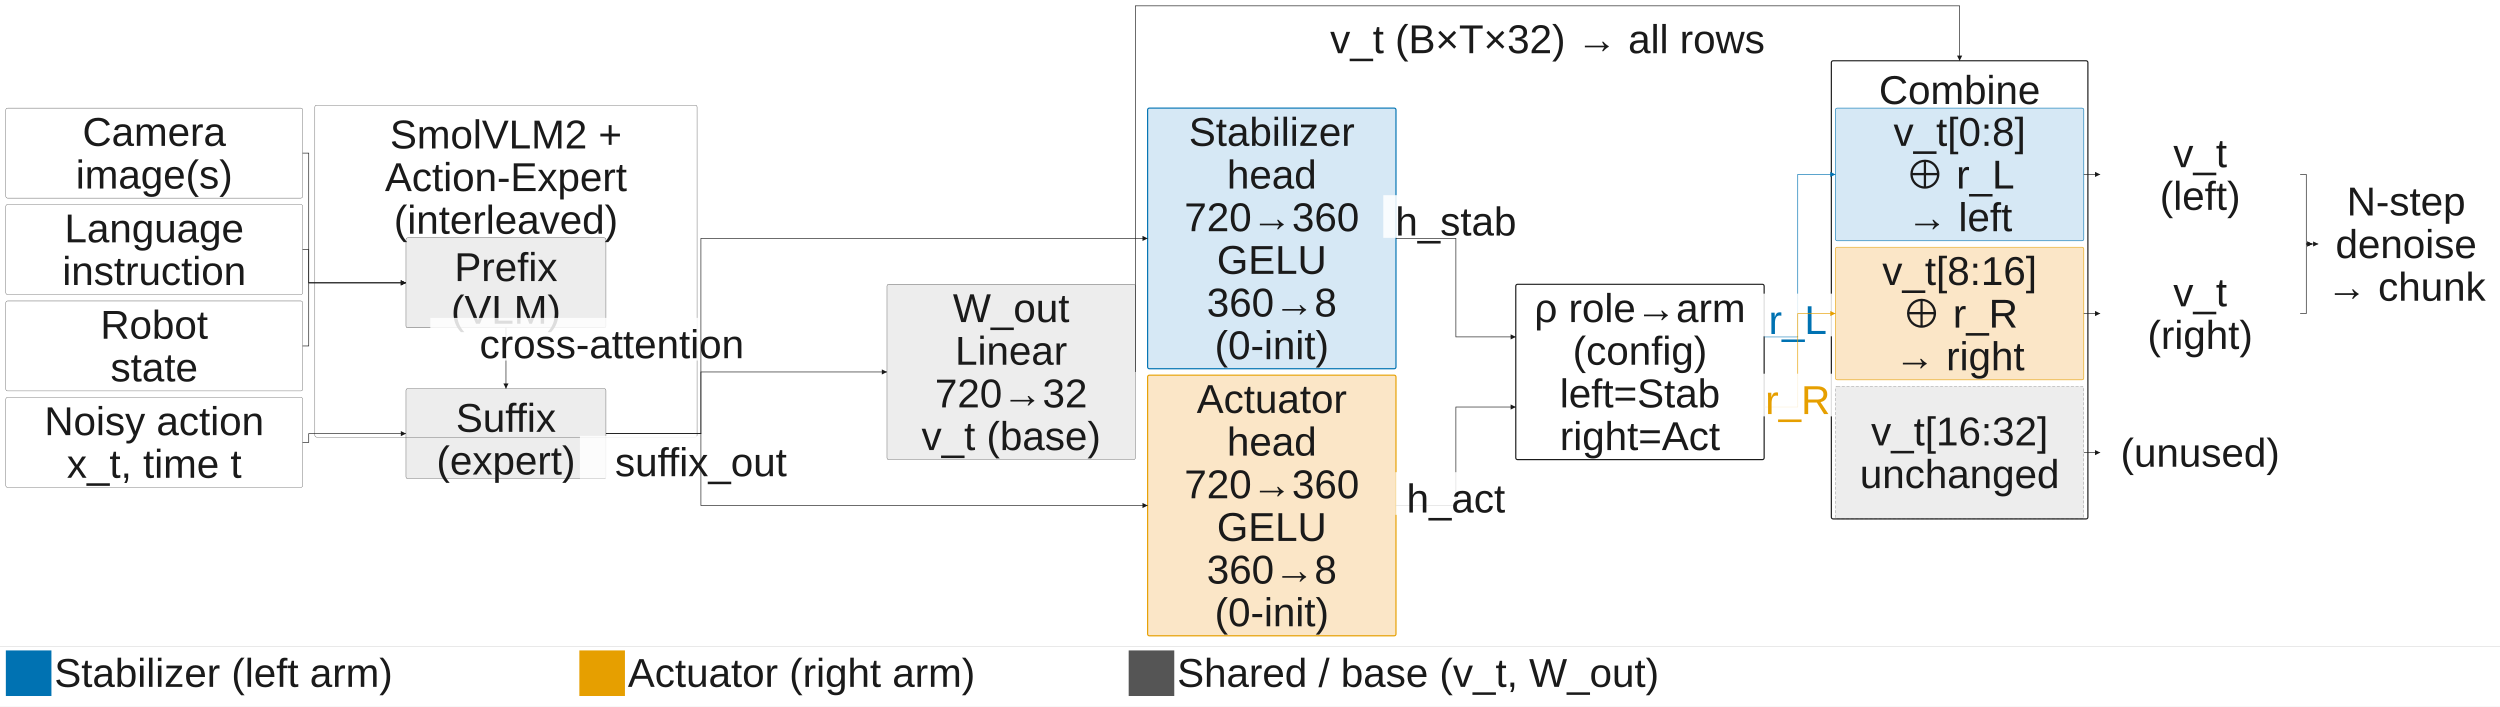
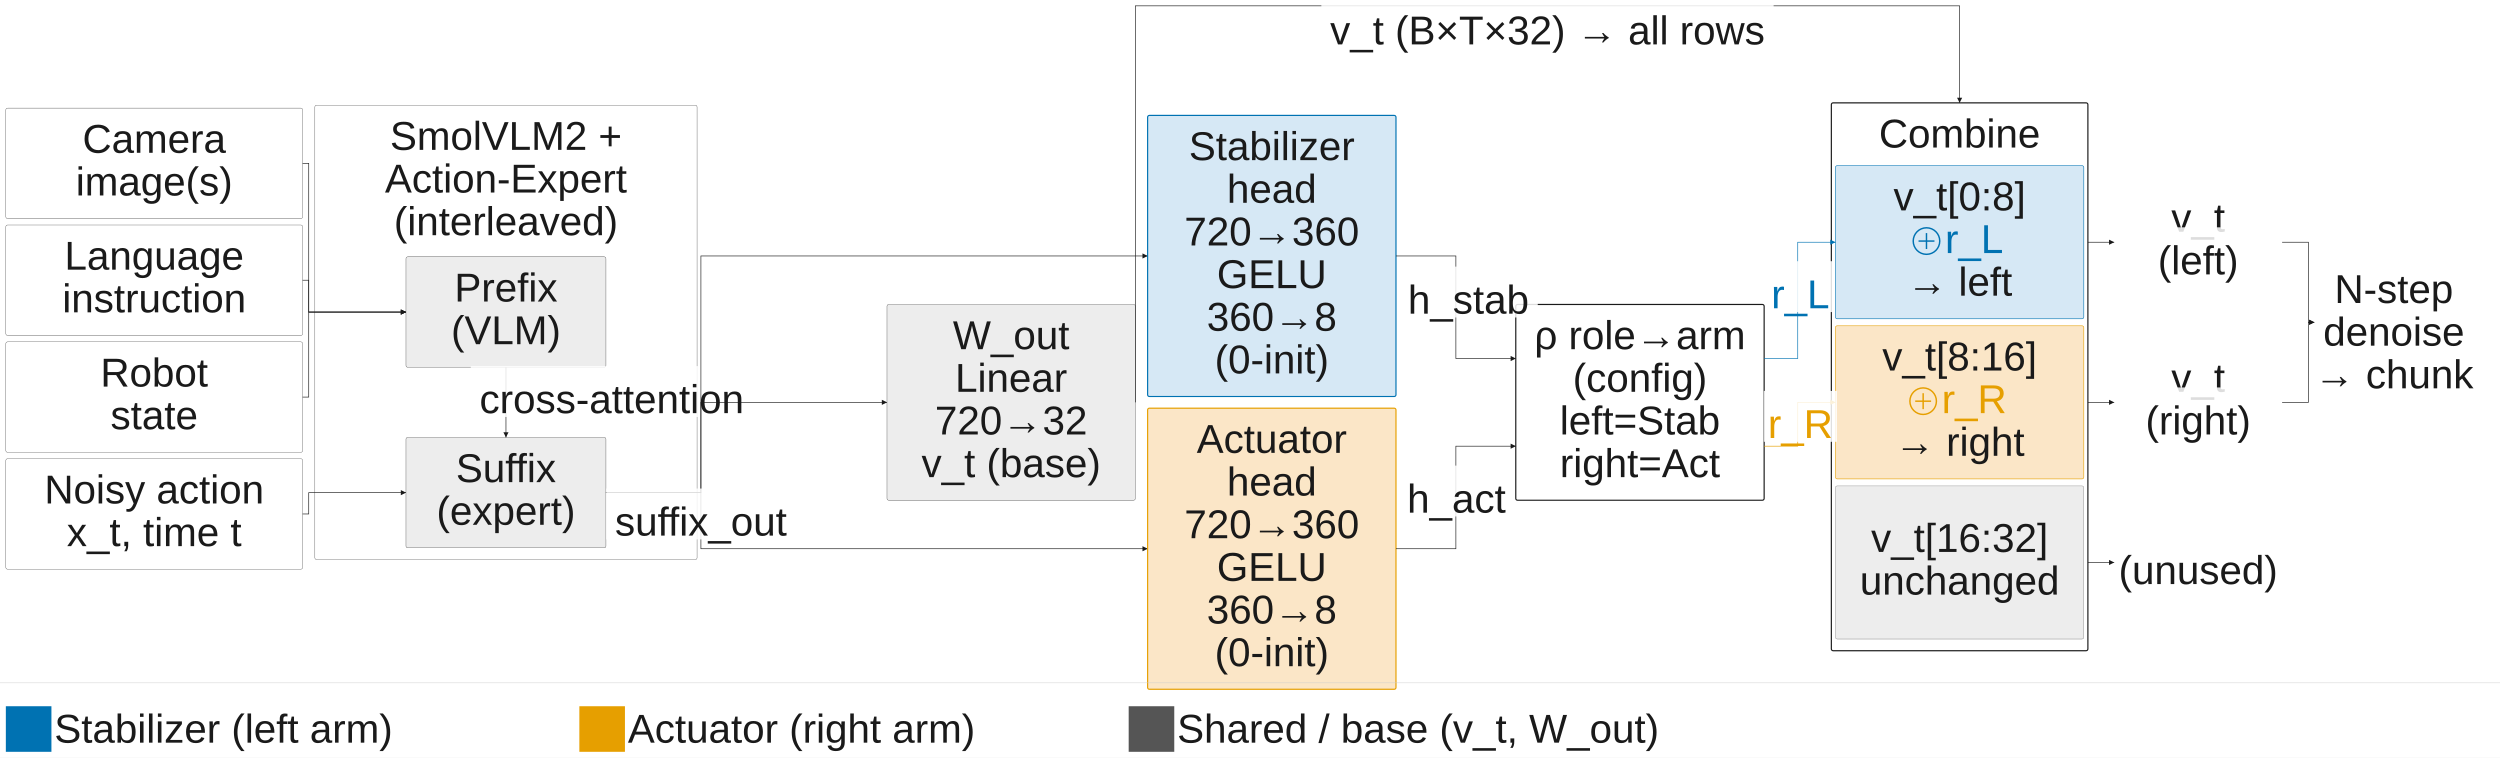
- <svg xmlns="http://www.w3.org/2000/svg" width="8556" height="2418" viewBox="0 0 8556 2418">
-   <rect x="0" y="0" width="8556" height="2418" fill="#FFFFFF" />
+ <svg xmlns="http://www.w3.org/2000/svg" width="8556" height="2593" viewBox="0 0 8556 2593">
+   <rect x="0" y="0" width="8556" height="2593" fill="#FFFFFF" />
  <defs>
-     <marker id="arrow" markerWidth="10" markerHeight="10" refX="8" refY="4" orient="auto">
+     <marker id="arrow0" markerWidth="10" markerHeight="10" refX="8" refY="4" orient="auto">
      <path d="M0,0 L8,4 L0,8 Z" fill="#1A1A1A" />
    </marker>
-     <marker id="arrowb" markerWidth="10" markerHeight="10" refX="8" refY="4" orient="auto">
+     <marker id="arrow1" markerWidth="10" markerHeight="10" refX="8" refY="4" orient="auto">
      <path d="M0,0 L8,4 L0,8 Z" fill="#0072B2" />
    </marker>
-     <marker id="arrowo" markerWidth="10" markerHeight="10" refX="8" refY="4" orient="auto">
+     <marker id="arrow2" markerWidth="10" markerHeight="10" refX="8" refY="4" orient="auto">
      <path d="M0,0 L8,4 L0,8 Z" fill="#E69F00" />
    </marker>
  </defs>
-   <rect x="20.0" y="370.0" width="1015.6" height="308.0" fill="#FFFFFF" stroke="#1A1A1A" stroke-width="1" rx="6" />
-   <text x="527.8" y="499.3" font-size="138" font-family="Arial,Helvetica,sans-serif" fill="#1A1A1A" text-anchor="middle">Camera</text>
-   <text x="527.8" y="645.3" font-size="138" font-family="Arial,Helvetica,sans-serif" fill="#1A1A1A" text-anchor="middle">image(s)</text>
-   <rect x="20.0" y="700.0" width="1015.6" height="308.0" fill="#FFFFFF" stroke="#1A1A1A" stroke-width="1" rx="6" />
-   <text x="527.8" y="829.3" font-size="138" font-family="Arial,Helvetica,sans-serif" fill="#1A1A1A" text-anchor="middle">Language</text>
-   <text x="527.8" y="975.3" font-size="138" font-family="Arial,Helvetica,sans-serif" fill="#1A1A1A" text-anchor="middle">instruction</text>
-   <rect x="20.0" y="1030.0" width="1015.6" height="308.0" fill="#FFFFFF" stroke="#1A1A1A" stroke-width="1" rx="6" />
-   <text x="527.8" y="1159.3" font-size="138" font-family="Arial,Helvetica,sans-serif" fill="#1A1A1A" text-anchor="middle">Robot</text>
-   <text x="527.8" y="1305.3" font-size="138" font-family="Arial,Helvetica,sans-serif" fill="#1A1A1A" text-anchor="middle">state</text>
-   <rect x="20.0" y="1360.0" width="1015.6" height="308.0" fill="#FFFFFF" stroke="#1A1A1A" stroke-width="1" rx="6" />
-   <text x="527.8" y="1489.3" font-size="138" font-family="Arial,Helvetica,sans-serif" fill="#1A1A1A" text-anchor="middle">Noisy action</text>
-   <text x="527.8" y="1635.3" font-size="138" font-family="Arial,Helvetica,sans-serif" fill="#1A1A1A" text-anchor="middle">x_t, time t</text>
-   <rect x="1389.4" y="814.0" width="684.4" height="308.0" fill="#EDEDED" stroke="#1A1A1A" stroke-width="1" rx="6" />
-   <text x="1731.6" y="962.0" font-size="138" font-family="Arial,Helvetica,sans-serif" fill="#1A1A1A" text-anchor="middle">Prefix</text>
-   <text x="1731.6" y="1108.0" font-size="138" font-family="Arial,Helvetica,sans-serif" fill="#1A1A1A" text-anchor="middle">(VLM)</text>
-   <rect x="1389.4" y="1330.0" width="684.4" height="308.0" fill="#EDEDED" stroke="#1A1A1A" stroke-width="1" rx="6" />
-   <text x="1731.6" y="1478.0" font-size="138" font-family="Arial,Helvetica,sans-serif" fill="#1A1A1A" text-anchor="middle">Suffix</text>
-   <text x="1731.6" y="1624.0" font-size="138" font-family="Arial,Helvetica,sans-serif" fill="#1A1A1A" text-anchor="middle">(expert)</text>
-   <rect x="1077.6" y="360.0" width="1308.0" height="1136.0" fill="none" stroke="#1A1A1A" stroke-width="1" rx="6" />
-   <text x="1731.6" y="508.0" font-size="138" font-family="Arial,Helvetica,sans-serif" fill="#1A1A1A" text-anchor="middle">SmolVLM2 +</text>
-   <text x="1731.6" y="654.0" font-size="138" font-family="Arial,Helvetica,sans-serif" fill="#1A1A1A" text-anchor="middle">Action-Expert</text>
-   <text x="1731.6" y="800.0" font-size="138" font-family="Arial,Helvetica,sans-serif" fill="#1A1A1A" text-anchor="middle">(interleaved)</text>
-   <rect x="3035.6" y="973.0" width="850.0" height="600.0" fill="#EDEDED" stroke="#1A1A1A" stroke-width="1" rx="6" />
-   <text x="3460.6" y="1102.3" font-size="138" font-family="Arial,Helvetica,sans-serif" fill="#1A1A1A" text-anchor="middle">W_out</text>
-   <text x="3460.6" y="1248.3" font-size="138" font-family="Arial,Helvetica,sans-serif" fill="#1A1A1A" text-anchor="middle">Linear</text>
-   <text x="3460.6" y="1394.3" font-size="138" font-family="Arial,Helvetica,sans-serif" fill="#1A1A1A" text-anchor="middle">720→32</text>
-   <text x="3460.6" y="1540.3" font-size="138" font-family="Arial,Helvetica,sans-serif" fill="#1A1A1A" text-anchor="middle">v_t (base)</text>
-   <rect x="3927.6" y="370.0" width="850.0" height="892.0" fill="#D6E8F5" stroke="#0072B2" stroke-width="4" rx="6" />
-   <text x="4352.6" y="499.3" font-size="138" font-family="Arial,Helvetica,sans-serif" fill="#1A1A1A" text-anchor="middle">Stabilizer</text>
-   <text x="4352.6" y="645.3" font-size="138" font-family="Arial,Helvetica,sans-serif" fill="#1A1A1A" text-anchor="middle">head</text>
-   <text x="4352.6" y="791.3" font-size="138" font-family="Arial,Helvetica,sans-serif" fill="#1A1A1A" text-anchor="middle">720→360</text>
-   <text x="4352.6" y="937.3" font-size="138" font-family="Arial,Helvetica,sans-serif" fill="#1A1A1A" text-anchor="middle">GELU</text>
-   <text x="4352.6" y="1083.3" font-size="138" font-family="Arial,Helvetica,sans-serif" fill="#1A1A1A" text-anchor="middle">360→8</text>
-   <text x="4352.6" y="1229.3" font-size="138" font-family="Arial,Helvetica,sans-serif" fill="#1A1A1A" text-anchor="middle">(0-init)</text>
-   <rect x="3927.6" y="1284.0" width="850.0" height="892.0" fill="#FBE6C7" stroke="#E69F00" stroke-width="4" rx="6" />
-   <text x="4352.6" y="1413.3" font-size="138" font-family="Arial,Helvetica,sans-serif" fill="#1A1A1A" text-anchor="middle">Actuator</text>
-   <text x="4352.6" y="1559.3" font-size="138" font-family="Arial,Helvetica,sans-serif" fill="#1A1A1A" text-anchor="middle">head</text>
-   <text x="4352.6" y="1705.3" font-size="138" font-family="Arial,Helvetica,sans-serif" fill="#1A1A1A" text-anchor="middle">720→360</text>
-   <text x="4352.6" y="1851.3" font-size="138" font-family="Arial,Helvetica,sans-serif" fill="#1A1A1A" text-anchor="middle">GELU</text>
-   <text x="4352.6" y="1997.3" font-size="138" font-family="Arial,Helvetica,sans-serif" fill="#1A1A1A" text-anchor="middle">360→8</text>
-   <text x="4352.6" y="2143.3" font-size="138" font-family="Arial,Helvetica,sans-serif" fill="#1A1A1A" text-anchor="middle">(0-init)</text>
-   <rect x="5187.6" y="973.0" width="850.0" height="600.0" fill="#FFFFFF" stroke="#1A1A1A" stroke-width="4" rx="6" />
-   <text x="5612.6" y="1102.3" font-size="138" font-family="Arial,Helvetica,sans-serif" fill="#1A1A1A" text-anchor="middle">ρ role→arm</text>
-   <text x="5612.6" y="1248.3" font-size="138" font-family="Arial,Helvetica,sans-serif" fill="#1A1A1A" text-anchor="middle">(config)</text>
-   <text x="5612.6" y="1394.3" font-size="138" font-family="Arial,Helvetica,sans-serif" fill="#1A1A1A" text-anchor="middle">left=Stab</text>
-   <text x="5612.6" y="1540.3" font-size="138" font-family="Arial,Helvetica,sans-serif" fill="#1A1A1A" text-anchor="middle">right=Act</text>
-   <rect x="6281.6" y="370.0" width="850.0" height="454.0" fill="#D6E8F5" stroke="#0072B2" stroke-width="2" rx="6" />
-   <text x="6706.6" y="499.3" font-size="138" font-family="Arial,Helvetica,sans-serif" fill="#1A1A1A" text-anchor="middle">v_t[0:8]</text>
-   <text x="6706.6" y="645.3" font-size="138" font-family="Arial,Helvetica,sans-serif" fill="#1A1A1A" text-anchor="middle">⊕ r_L</text>
-   <text x="6706.6" y="791.3" font-size="138" font-family="Arial,Helvetica,sans-serif" fill="#1A1A1A" text-anchor="middle">→ left</text>
-   <rect x="6281.6" y="846.0" width="850.0" height="454.0" fill="#FBE6C7" stroke="#E69F00" stroke-width="2" rx="6" />
-   <text x="6706.6" y="975.3" font-size="138" font-family="Arial,Helvetica,sans-serif" fill="#1A1A1A" text-anchor="middle">v_t[8:16]</text>
-   <text x="6706.6" y="1121.3" font-size="138" font-family="Arial,Helvetica,sans-serif" fill="#1A1A1A" text-anchor="middle">⊕ r_R</text>
-   <text x="6706.6" y="1267.3" font-size="138" font-family="Arial,Helvetica,sans-serif" fill="#1A1A1A" text-anchor="middle">→ right</text>
-   <rect x="6281.6" y="1322.0" width="850.0" height="454.0" fill="#EDEDED" stroke="#555555" stroke-width="1" stroke-dasharray="10,6" rx="6" />
-   <text x="6706.6" y="1524.3" font-size="138" font-family="Arial,Helvetica,sans-serif" fill="#1A1A1A" text-anchor="middle">v_t[16:32]</text>
-   <text x="6706.6" y="1670.3" font-size="138" font-family="Arial,Helvetica,sans-serif" fill="#1A1A1A" text-anchor="middle">unchanged</text>
-   <rect x="6267.6" y="208.0" width="878.0" height="1568.0" fill="none" stroke="#1A1A1A" stroke-width="4" rx="6" />
-   <text x="6706.6" y="356.0" font-size="138" font-family="Arial,Helvetica,sans-serif" fill="#1A1A1A" text-anchor="middle">Combine</text>
-   <text x="7529.8" y="572.3" font-size="138" font-family="Arial,Helvetica,sans-serif" fill="#1A1A1A" text-anchor="middle">v_t</text>
-   <text x="7529.8" y="718.3" font-size="138" font-family="Arial,Helvetica,sans-serif" fill="#1A1A1A" text-anchor="middle">(left)</text>
-   <text x="7529.8" y="1048.3" font-size="138" font-family="Arial,Helvetica,sans-serif" fill="#1A1A1A" text-anchor="middle">v_t</text>
-   <text x="7529.8" y="1194.3" font-size="138" font-family="Arial,Helvetica,sans-serif" fill="#1A1A1A" text-anchor="middle">(right)</text>
-   <text x="7529.8" y="1597.3" font-size="138" font-family="Arial,Helvetica,sans-serif" fill="#1A1A1A" text-anchor="middle">(unused)</text>
-   <text x="8234.8" y="737.3" font-size="138" font-family="Arial,Helvetica,sans-serif" fill="#1A1A1A" text-anchor="middle">N-step</text>
-   <text x="8234.8" y="883.3" font-size="138" font-family="Arial,Helvetica,sans-serif" fill="#1A1A1A" text-anchor="middle">denoise</text>
-   <text x="8234.8" y="1029.3" font-size="138" font-family="Arial,Helvetica,sans-serif" fill="#1A1A1A" text-anchor="middle">→ chunk</text>
-   <polyline points="1035.6,524.0 1056.6,524.0 1056.6,968.0 1389.4,968.0" fill="none" stroke="#1A1A1A" stroke-width="2.2" marker-end="url(#arrow)" />
-   <polyline points="1035.6,854.0 1056.6,854.0 1056.6,968.0 1389.4,968.0" fill="none" stroke="#1A1A1A" stroke-width="2.2" marker-end="url(#arrow)" />
-   <polyline points="1035.6,1184.0 1056.6,1184.0 1056.6,968.0 1389.4,968.0" fill="none" stroke="#1A1A1A" stroke-width="2.2" marker-end="url(#arrow)" />
-   <polyline points="1035.6,1514.0 1056.6,1514.0 1056.6,1484.0 1389.4,1484.0" fill="none" stroke="#1A1A1A" stroke-width="2.2" marker-end="url(#arrow)" />
-   <polyline points="1731.6,1122 1731.6,1122 1731.6,1330 1731.6,1330" fill="none" stroke="#1A1A1A" stroke-width="2.2" marker-end="url(#arrow)" />
-   <rect x="1472.8" y="1088.0" width="1242.0" height="146" fill="#FFFFFF" opacity="0.85" />
-   <text x="2093.8" y="1226.0" font-size="138" font-family="Arial,Helvetica,sans-serif" fill="#1A1A1A" text-anchor="middle">cross-attention</text>
-   <polyline points="2073.8,1484.0 2398.8,1484.0 2398.8,1273.0 3035.6,1273.0" fill="none" stroke="#1A1A1A" stroke-width="2.2" marker-end="url(#arrow)" />
-   <rect x="1984.8" y="1491.8" width="828.0" height="146" fill="#FFFFFF" opacity="0.85" />
-   <text x="2398.8" y="1629.8" font-size="138" font-family="Arial,Helvetica,sans-serif" fill="#1A1A1A" text-anchor="middle">suffix_out</text>
-   <polyline points="2073.8,1484.0 2398.8,1484.0 2398.8,816.0 3927.6,816.0" fill="none" stroke="#1A1A1A" stroke-width="2.2" marker-end="url(#arrow)" />
-   <polyline points="2073.8,1484.0 2398.8,1484.0 2398.8,1730.0 3927.6,1730.0" fill="none" stroke="#1A1A1A" stroke-width="2.2" marker-end="url(#arrow)" />
-   <polyline points="3885.6,1273.0 3885.6,20 6706.6,20 6706.6,208" fill="none" stroke="#1A1A1A" stroke-width="2.2" marker-end="url(#arrow)" />
-   <rect x="4343.9" y="44.0" width="1904.4" height="146" fill="#FFFFFF" opacity="0.85" />
-   <text x="5296.1" y="182.0" font-size="138" font-family="Arial,Helvetica,sans-serif" fill="#1A1A1A" text-anchor="middle">v_t (B×T×32) → all rows</text>
-   <polyline points="4777.6,816.0 4982.6,816.0 4982.6,1153.0 5187.6,1153.0" fill="none" stroke="#1A1A1A" stroke-width="2.2" marker-end="url(#arrow)" />
-   <rect x="4734.2" y="668.0" width="496.8" height="146" fill="#FFFFFF" opacity="0.85" />
-   <text x="4982.6" y="806.0" font-size="138" font-family="Arial,Helvetica,sans-serif" fill="#1A1A1A" text-anchor="middle">h_stab</text>
-   <polyline points="4777.6,1730.0 4982.6,1730.0 4982.6,1393.0 5187.6,1393.0" fill="none" stroke="#1A1A1A" stroke-width="2.2" marker-end="url(#arrow)" />
-   <rect x="4775.6" y="1616.0" width="414.0" height="146" fill="#FFFFFF" opacity="0.85" />
-   <text x="4982.6" y="1754.0" font-size="138" font-family="Arial,Helvetica,sans-serif" fill="#1A1A1A" text-anchor="middle">h_act</text>
-   <polyline points="6037.6,1153.0 6152.6,1153.0 6152.6,597.0 6281.6,597.0" fill="none" stroke="#0072B2" stroke-width="2.2" marker-end="url(#arrowb)" />
-   <rect x="6028.4" y="1005.0" width="248.4" height="146" fill="#FFFFFF" opacity="0.85" />
-   <text x="6152.6" y="1143.0" font-size="138" font-family="Arial,Helvetica,sans-serif" fill="#0072B2" text-anchor="middle">r_L</text>
-   <polyline points="6037.6,1393.0 6152.6,1393.0 6152.6,1073.0 6281.6,1073.0" fill="none" stroke="#E69F00" stroke-width="2.2" marker-end="url(#arrowo)" />
-   <rect x="6028.4" y="1279.0" width="248.4" height="146" fill="#FFFFFF" opacity="0.85" />
-   <text x="6152.6" y="1417.0" font-size="138" font-family="Arial,Helvetica,sans-serif" fill="#E69F00" text-anchor="middle">r_R</text>
-   <polyline points="7131.6,597.0 7152.6,597.0 7152.6,597.0 7187.6,597.0" fill="none" stroke="#1A1A1A" stroke-width="2.2" marker-end="url(#arrow)" />
-   <polyline points="7131.6,1073.0 7152.6,1073.0 7152.6,1073.0 7187.6,1073.0" fill="none" stroke="#1A1A1A" stroke-width="2.2" marker-end="url(#arrow)" />
-   <polyline points="7131.6,1549.0 7152.6,1549.0 7152.6,1549.0 7187.6,1549.0" fill="none" stroke="#1A1A1A" stroke-width="2.2" marker-end="url(#arrow)" />
-   <polyline points="7872.0,597.0 7893.0,597.0 7893.0,835.0 7914.0,835.0" fill="none" stroke="#1A1A1A" stroke-width="2.2" marker-end="url(#arrow)" />
-   <polyline points="7872.0,1073.0 7893.0,1073.0 7893.0,835.0 7914.0,835.0" fill="none" stroke="#1A1A1A" stroke-width="2.2" marker-end="url(#arrow)" />
-   <polyline points="7914.0,835.0 7934.0,835.0" fill="none" stroke="#1A1A1A" stroke-width="2.2" marker-end="url(#arrow)" />
-   <line x1="0" y1="2212.0" x2="8556" y2="2212.0" stroke="#CCCCCC" stroke-width="1.5" />
-   <rect x="20.0" y="2226.0" width="156.0" height="156.0" fill="#0072B2" />
-   <text x="186.0" y="2350.8" font-size="138" font-family="Arial,Helvetica,sans-serif" fill="#1A1A1A">Stabilizer (left arm)</text>
-   <rect x="1982.8" y="2226.0" width="156.0" height="156.0" fill="#E69F00" />
-   <text x="2148.8" y="2350.8" font-size="138" font-family="Arial,Helvetica,sans-serif" fill="#1A1A1A">Actuator (right arm)</text>
-   <rect x="3862.8" y="2226.0" width="156.0" height="156.0" fill="#555555" />
-   <text x="4028.8" y="2350.8" font-size="138" font-family="Arial,Helvetica,sans-serif" fill="#1A1A1A">Shared / base (v_t, W_out)</text>
+   <rect x="20.0" y="370.0" width="1015.6" height="378.0" fill="#FFFFFF" stroke="#1A1A1A" stroke-width="1" rx="6" />
+   <text x="527.8" y="523.0" font-size="138" font-family="Arial,Helvetica,'DejaVu Sans',sans-serif" fill="#1A1A1A" text-anchor="middle">Camera</text>
+   <text x="527.8" y="669.0" font-size="138" font-family="Arial,Helvetica,'DejaVu Sans',sans-serif" fill="#1A1A1A" text-anchor="middle">image(s)</text>
+   <rect x="20.0" y="770.0" width="1015.6" height="378.0" fill="#FFFFFF" stroke="#1A1A1A" stroke-width="1" rx="6" />
+   <text x="527.8" y="923.0" font-size="138" font-family="Arial,Helvetica,'DejaVu Sans',sans-serif" fill="#1A1A1A" text-anchor="middle">Language</text>
+   <text x="527.8" y="1069.0" font-size="138" font-family="Arial,Helvetica,'DejaVu Sans',sans-serif" fill="#1A1A1A" text-anchor="middle">instruction</text>
+   <rect x="20.0" y="1170.0" width="1015.6" height="378.0" fill="#FFFFFF" stroke="#1A1A1A" stroke-width="1" rx="6" />
+   <text x="527.8" y="1323.0" font-size="138" font-family="Arial,Helvetica,'DejaVu Sans',sans-serif" fill="#1A1A1A" text-anchor="middle">Robot</text>
+   <text x="527.8" y="1469.0" font-size="138" font-family="Arial,Helvetica,'DejaVu Sans',sans-serif" fill="#1A1A1A" text-anchor="middle">state</text>
+   <rect x="20.0" y="1570.0" width="1015.6" height="378.0" fill="#FFFFFF" stroke="#1A1A1A" stroke-width="1" rx="6" />
+   <text x="527.8" y="1723.0" font-size="138" font-family="Arial,Helvetica,'DejaVu Sans',sans-serif" fill="#1A1A1A" text-anchor="middle">Noisy action</text>
+   <text x="527.8" y="1869.0" font-size="138" font-family="Arial,Helvetica,'DejaVu Sans',sans-serif" fill="#1A1A1A" text-anchor="middle">x_t, time t</text>
+   <text x="1731.6" y="513.0" font-size="138" font-family="Arial,Helvetica,'DejaVu Sans',sans-serif" fill="#1A1A1A" text-anchor="middle">SmolVLM2 +</text>
+   <text x="1731.6" y="659.0" font-size="138" font-family="Arial,Helvetica,'DejaVu Sans',sans-serif" fill="#1A1A1A" text-anchor="middle">Action-Expert</text>
+   <text x="1731.6" y="805.0" font-size="138" font-family="Arial,Helvetica,'DejaVu Sans',sans-serif" fill="#1A1A1A" text-anchor="middle">(interleaved)</text>
+   <rect x="1389.4" y="879.0" width="684.4" height="378.0" fill="#EDEDED" stroke="#1A1A1A" stroke-width="1" rx="6" />
+   <text x="1731.6" y="1032.0" font-size="138" font-family="Arial,Helvetica,'DejaVu Sans',sans-serif" fill="#1A1A1A" text-anchor="middle">Prefix</text>
+   <text x="1731.6" y="1178.0" font-size="138" font-family="Arial,Helvetica,'DejaVu Sans',sans-serif" fill="#1A1A1A" text-anchor="middle">(VLM)</text>
+   <rect x="1389.4" y="1497.0" width="684.4" height="378.0" fill="#EDEDED" stroke="#1A1A1A" stroke-width="1" rx="6" />
+   <text x="1731.6" y="1650.0" font-size="138" font-family="Arial,Helvetica,'DejaVu Sans',sans-serif" fill="#1A1A1A" text-anchor="middle">Suffix</text>
+   <text x="1731.6" y="1796.0" font-size="138" font-family="Arial,Helvetica,'DejaVu Sans',sans-serif" fill="#1A1A1A" text-anchor="middle">(expert)</text>
+   <rect x="1077.6" y="360.0" width="1308.0" height="1555.0" fill="none" stroke="#1A1A1A" stroke-width="1" rx="6" />
+   <polyline points="1035.6,559.0 1056.6,559.0 1056.6,1068.0 1389.4,1068.0" fill="none" stroke="#1A1A1A" stroke-width="2.2" marker-end="url(#arrow0)" />
+   <polyline points="1035.6,959.0 1056.6,959.0 1056.6,1068.0 1389.4,1068.0" fill="none" stroke="#1A1A1A" stroke-width="2.2" marker-end="url(#arrow0)" />
+   <polyline points="1035.6,1359.0 1056.6,1359.0 1056.6,1068.0 1389.4,1068.0" fill="none" stroke="#1A1A1A" stroke-width="2.2" marker-end="url(#arrow0)" />
+   <polyline points="1035.6,1759.0 1056.6,1759.0 1056.6,1686.0 1389.4,1686.0" fill="none" stroke="#1A1A1A" stroke-width="2.2" marker-end="url(#arrow0)" />
+   <polyline points="1731.6,1257.0 1731.6,1497.0" fill="none" stroke="#1A1A1A" stroke-width="2.2" marker-end="url(#arrow0)" />
+   <rect x="1611.1" y="1253.0" width="965.1" height="174.0" fill="#FFFFFF" opacity="0.85" />
+   <text x="2093.6" y="1414.0" font-size="138" font-family="Arial,Helvetica,'DejaVu Sans',sans-serif" fill="#1A1A1A" text-anchor="middle">cross-attention</text>
+   <rect x="3035.6" y="1042.0" width="850.0" height="670.0" fill="#EDEDED" stroke="#1A1A1A" stroke-width="1" rx="6" />
+   <text x="3460.6" y="1195.0" font-size="138" font-family="Arial,Helvetica,'DejaVu Sans',sans-serif" fill="#1A1A1A" text-anchor="middle">W_out</text>
+   <text x="3460.6" y="1341.0" font-size="138" font-family="Arial,Helvetica,'DejaVu Sans',sans-serif" fill="#1A1A1A" text-anchor="middle">Linear</text>
+   <text x="3460.6" y="1487.0" font-size="138" font-family="Arial,Helvetica,'DejaVu Sans',sans-serif" fill="#1A1A1A" text-anchor="middle">720→32</text>
+   <text x="3460.6" y="1633.0" font-size="138" font-family="Arial,Helvetica,'DejaVu Sans',sans-serif" fill="#1A1A1A" text-anchor="middle">v_t (base)</text>
+   <polyline points="2073.8,1686.0 2398.8,1686.0 2398.8,1377.0 3035.6,1377.0" fill="none" stroke="#1A1A1A" stroke-width="2.2" marker-end="url(#arrow0)" />
+   <polyline points="2073.8,1686.0 2398.8,1686.0 2398.8,876.0 3927.6,876.0" fill="none" stroke="#1A1A1A" stroke-width="2.2" marker-end="url(#arrow0)" />
+   <polyline points="2073.8,1686.0 2398.8,1686.0 2398.8,1878.0 3927.6,1878.0" fill="none" stroke="#1A1A1A" stroke-width="2.2" marker-end="url(#arrow0)" />
+   <rect x="2074.7" y="1672.0" width="648.2" height="174.0" fill="#FFFFFF" opacity="0.85" />
+   <text x="2398.8" y="1833.0" font-size="138" font-family="Arial,Helvetica,'DejaVu Sans',sans-serif" fill="#1A1A1A" text-anchor="middle">suffix_out</text>
+   <rect x="3927.6" y="395.0" width="850.0" height="962.0" fill="#D6E8F5" stroke="#0072B2" stroke-width="4" rx="6" />
+   <text x="4352.6" y="548.0" font-size="138" font-family="Arial,Helvetica,'DejaVu Sans',sans-serif" fill="#1A1A1A" text-anchor="middle">Stabilizer</text>
+   <text x="4352.6" y="694.0" font-size="138" font-family="Arial,Helvetica,'DejaVu Sans',sans-serif" fill="#1A1A1A" text-anchor="middle">head</text>
+   <text x="4352.6" y="840.0" font-size="138" font-family="Arial,Helvetica,'DejaVu Sans',sans-serif" fill="#1A1A1A" text-anchor="middle">720→360</text>
+   <text x="4352.6" y="986.0" font-size="138" font-family="Arial,Helvetica,'DejaVu Sans',sans-serif" fill="#1A1A1A" text-anchor="middle">GELU</text>
+   <text x="4352.6" y="1132.0" font-size="138" font-family="Arial,Helvetica,'DejaVu Sans',sans-serif" fill="#1A1A1A" text-anchor="middle">360→8</text>
+   <text x="4352.6" y="1278.0" font-size="138" font-family="Arial,Helvetica,'DejaVu Sans',sans-serif" fill="#1A1A1A" text-anchor="middle">(0-init)</text>
+   <rect x="3927.6" y="1397.0" width="850.0" height="962.0" fill="#FBE6C7" stroke="#E69F00" stroke-width="4" rx="6" />
+   <text x="4352.6" y="1550.0" font-size="138" font-family="Arial,Helvetica,'DejaVu Sans',sans-serif" fill="#1A1A1A" text-anchor="middle">Actuator</text>
+   <text x="4352.6" y="1696.0" font-size="138" font-family="Arial,Helvetica,'DejaVu Sans',sans-serif" fill="#1A1A1A" text-anchor="middle">head</text>
+   <text x="4352.6" y="1842.0" font-size="138" font-family="Arial,Helvetica,'DejaVu Sans',sans-serif" fill="#1A1A1A" text-anchor="middle">720→360</text>
+   <text x="4352.6" y="1988.0" font-size="138" font-family="Arial,Helvetica,'DejaVu Sans',sans-serif" fill="#1A1A1A" text-anchor="middle">GELU</text>
+   <text x="4352.6" y="2134.0" font-size="138" font-family="Arial,Helvetica,'DejaVu Sans',sans-serif" fill="#1A1A1A" text-anchor="middle">360→8</text>
+   <text x="4352.6" y="2280.0" font-size="138" font-family="Arial,Helvetica,'DejaVu Sans',sans-serif" fill="#1A1A1A" text-anchor="middle">(0-init)</text>
+   <rect x="5187.6" y="1042.0" width="850.0" height="670.0" fill="#FFFFFF" stroke="#1A1A1A" stroke-width="4" rx="6" />
+   <text x="5612.6" y="1195.0" font-size="138" font-family="Arial,Helvetica,'DejaVu Sans',sans-serif" fill="#1A1A1A" text-anchor="middle">ρ role→arm</text>
+   <text x="5612.6" y="1341.0" font-size="138" font-family="Arial,Helvetica,'DejaVu Sans',sans-serif" fill="#1A1A1A" text-anchor="middle">(config)</text>
+   <text x="5612.6" y="1487.0" font-size="138" font-family="Arial,Helvetica,'DejaVu Sans',sans-serif" fill="#1A1A1A" text-anchor="middle">left=Stab</text>
+   <text x="5612.6" y="1633.0" font-size="138" font-family="Arial,Helvetica,'DejaVu Sans',sans-serif" fill="#1A1A1A" text-anchor="middle">right=Act</text>
+   <polyline points="4777.6,876.0 4982.6,876.0 4982.6,1227.0 5187.6,1227.0" fill="none" stroke="#1A1A1A" stroke-width="2.2" marker-end="url(#arrow0)" />
+   <rect x="4788.5" y="912.5" width="474.3" height="174.0" fill="#FFFFFF" opacity="0.85" />
+   <text x="5025.6" y="1073.5" font-size="138" font-family="Arial,Helvetica,'DejaVu Sans',sans-serif" fill="#1A1A1A" text-anchor="middle">h_stab</text>
+   <polyline points="4777.6,1878.0 4982.6,1878.0 4982.6,1527.0 5187.6,1527.0" fill="none" stroke="#1A1A1A" stroke-width="2.2" marker-end="url(#arrow0)" />
+   <rect x="4785.8" y="1593.5" width="397.6" height="174.0" fill="#FFFFFF" opacity="0.85" />
+   <text x="4984.6" y="1754.5" font-size="138" font-family="Arial,Helvetica,'DejaVu Sans',sans-serif" fill="#1A1A1A" text-anchor="middle">h_act</text>
+   <rect x="6281.6" y="567.0" width="850.0" height="524.0" fill="#D6E8F5" stroke="#0072B2" stroke-width="2" rx="6" />
+   <text x="6706.6" y="720.0" font-size="138" font-family="Arial,Helvetica,'DejaVu Sans',sans-serif" fill="#1A1A1A" text-anchor="middle">v_t[0:8]</text>
+   <circle cx="6593.2" cy="825.0" r="45.4" fill="none" stroke="#0072B2" stroke-width="5" />
+   <line x1="6566.0" y1="825.0" x2="6620.5" y2="825.0" stroke="#0072B2" stroke-width="5" />
+   <line x1="6593.2" y1="797.7" x2="6593.2" y2="852.2" stroke="#0072B2" stroke-width="5" />
+   <text x="6756.4" y="866.0" font-size="138" font-family="Arial,Helvetica,'DejaVu Sans',sans-serif" fill="#0072B2" text-anchor="middle">r_L</text>
+   <text x="6706.6" y="1012.0" font-size="138" font-family="Arial,Helvetica,'DejaVu Sans',sans-serif" fill="#1A1A1A" text-anchor="middle">→ left</text>
+   <rect x="6281.6" y="1115.0" width="850.0" height="524.0" fill="#FBE6C7" stroke="#E69F00" stroke-width="2" rx="6" />
+   <text x="6706.6" y="1268.0" font-size="138" font-family="Arial,Helvetica,'DejaVu Sans',sans-serif" fill="#1A1A1A" text-anchor="middle">v_t[8:16]</text>
+   <circle cx="6581.8" cy="1373.0" r="45.4" fill="none" stroke="#E69F00" stroke-width="5" />
+   <line x1="6554.6" y1="1373.0" x2="6609.0" y2="1373.0" stroke="#E69F00" stroke-width="5" />
+   <line x1="6581.8" y1="1345.7" x2="6581.8" y2="1400.2" stroke="#E69F00" stroke-width="5" />
+   <text x="6756.4" y="1414.0" font-size="138" font-family="Arial,Helvetica,'DejaVu Sans',sans-serif" fill="#E69F00" text-anchor="middle">r_R</text>
+   <text x="6706.6" y="1560.0" font-size="138" font-family="Arial,Helvetica,'DejaVu Sans',sans-serif" fill="#1A1A1A" text-anchor="middle">→ right</text>
+   <rect x="6281.6" y="1663.0" width="850.0" height="524.0" fill="#EDEDED" stroke="#555555" stroke-width="1" rx="6" />
+   <text x="6706.6" y="1889.0" font-size="138" font-family="Arial,Helvetica,'DejaVu Sans',sans-serif" fill="#1A1A1A" text-anchor="middle">v_t[16:32]</text>
+   <text x="6706.6" y="2035.0" font-size="138" font-family="Arial,Helvetica,'DejaVu Sans',sans-serif" fill="#1A1A1A" text-anchor="middle">unchanged</text>
+   <rect x="6267.6" y="352.0" width="878.0" height="1875.0" fill="none" stroke="#1A1A1A" stroke-width="4" rx="6" />
+   <text x="6706.6" y="505.0" font-size="138" font-family="Arial,Helvetica,'DejaVu Sans',sans-serif" fill="#1A1A1A" text-anchor="middle">Combine</text>
+   <polyline points="6037.6,1227.0 6152.6,1227.0 6152.6,829.0 6281.6,829.0" fill="none" stroke="#0072B2" stroke-width="2.2" marker-end="url(#arrow1)" />
+   <rect x="6047.9" y="894.0" width="227.5" height="174.0" fill="#FFFFFF" opacity="0.85" />
+   <text x="6161.6" y="1055.0" font-size="138" font-family="Arial,Helvetica,'DejaVu Sans',sans-serif" fill="#0072B2" text-anchor="middle">r_L</text>
+   <polyline points="6037.6,1527.0 6152.6,1527.0 6152.6,1377.0 6281.6,1377.0" fill="none" stroke="#E69F00" stroke-width="2.2" marker-end="url(#arrow2)" />
+   <rect x="6036.4" y="1338.0" width="250.4" height="174.0" fill="#FFFFFF" opacity="0.85" />
+   <text x="6161.6" y="1499.0" font-size="138" font-family="Arial,Helvetica,'DejaVu Sans',sans-serif" fill="#E69F00" text-anchor="middle">r_R</text>
+   <polyline points="3885.6,1377.0 3885.6,20.0 6706.6,20.0 6706.6,352.0" fill="none" stroke="#1A1A1A" stroke-width="2.2" marker-end="url(#arrow0)" />
+   <rect x="4522.2" y="-9.0" width="1547.8" height="174.0" fill="#FFFFFF" opacity="0.85" />
+   <text x="5296.1" y="152.0" font-size="138" font-family="Arial,Helvetica,'DejaVu Sans',sans-serif" fill="#1A1A1A" text-anchor="middle">v_t (B×T×32) → all rows</text>
+   <rect x="7400.9" y="632.0" width="244.1" height="174.0" fill="#FFFFFF" opacity="0.85" />
+   <text x="7523.0" y="793.0" font-size="138" font-family="Arial,Helvetica,'DejaVu Sans',sans-serif" fill="#1A1A1A" text-anchor="middle">v_t</text>
+   <rect x="7355.0" y="778.0" width="336.0" height="174.0" fill="#FFFFFF" opacity="0.85" />
+   <text x="7523.0" y="939.0" font-size="138" font-family="Arial,Helvetica,'DejaVu Sans',sans-serif" fill="#1A1A1A" text-anchor="middle">(left)</text>
+   <rect x="7400.9" y="1180.0" width="244.1" height="174.0" fill="#FFFFFF" opacity="0.85" />
+   <text x="7523.0" y="1341.0" font-size="138" font-family="Arial,Helvetica,'DejaVu Sans',sans-serif" fill="#1A1A1A" text-anchor="middle">v_t</text>
+   <rect x="7312.8" y="1326.0" width="420.4" height="174.0" fill="#FFFFFF" opacity="0.85" />
+   <text x="7523.0" y="1487.0" font-size="138" font-family="Arial,Helvetica,'DejaVu Sans',sans-serif" fill="#1A1A1A" text-anchor="middle">(right)</text>
+   <rect x="7220.6" y="1838.0" width="604.7" height="174.0" fill="#FFFFFF" opacity="0.85" />
+   <text x="7523.0" y="1999.0" font-size="138" font-family="Arial,Helvetica,'DejaVu Sans',sans-serif" fill="#1A1A1A" text-anchor="middle">(unused)</text>
+   <polyline points="7145.6,829.0 7235.6,829.0" fill="none" stroke="#1A1A1A" stroke-width="2.2" marker-end="url(#arrow0)" />
+   <polyline points="7145.6,1377.0 7235.6,1377.0" fill="none" stroke="#1A1A1A" stroke-width="2.2" marker-end="url(#arrow0)" />
+   <polyline points="7145.6,1925.0 7235.6,1925.0" fill="none" stroke="#1A1A1A" stroke-width="2.2" marker-end="url(#arrow0)" />
+   <polyline points="7810.3,829.0 7900.3,829.0 7900.3,1103.0 7920.3,1103.0" fill="none" stroke="#1A1A1A" stroke-width="2.2" marker-end="url(#arrow0)" />
+   <polyline points="7810.3,1377.0 7900.3,1377.0 7900.3,1103.0 7920.3,1103.0" fill="none" stroke="#1A1A1A" stroke-width="2.2" marker-end="url(#arrow0)" />
+   <text x="8192.8" y="1037.0" font-size="138" font-family="Arial,Helvetica,'DejaVu Sans',sans-serif" fill="#1A1A1A" text-anchor="middle">N-step</text>
+   <text x="8192.8" y="1183.0" font-size="138" font-family="Arial,Helvetica,'DejaVu Sans',sans-serif" fill="#1A1A1A" text-anchor="middle">denoise</text>
+   <text x="8192.8" y="1329.0" font-size="138" font-family="Arial,Helvetica,'DejaVu Sans',sans-serif" fill="#1A1A1A" text-anchor="middle">→ chunk</text>
+   <line x1="0" y1="2337.0" x2="8556" y2="2337.0" stroke="#CCCCCC" stroke-width="1.5" />
+   <rect x="20.0" y="2417.0" width="156.0" height="156.0" fill="#0072B2" stroke="#0072B2" stroke-width="0" rx="0" />
+   <text x="186.0" y="2541.8" font-size="138" font-family="Arial,Helvetica,'DejaVu Sans',sans-serif" fill="#1A1A1A" text-anchor="start">Stabilizer (left arm)</text>
+   <rect x="1982.8" y="2417.0" width="156.0" height="156.0" fill="#E69F00" stroke="#E69F00" stroke-width="0" rx="0" />
+   <text x="2148.8" y="2541.8" font-size="138" font-family="Arial,Helvetica,'DejaVu Sans',sans-serif" fill="#1A1A1A" text-anchor="start">Actuator (right arm)</text>
+   <rect x="3862.8" y="2417.0" width="156.0" height="156.0" fill="#555555" stroke="#555555" stroke-width="0" rx="0" />
+   <text x="4028.8" y="2541.8" font-size="138" font-family="Arial,Helvetica,'DejaVu Sans',sans-serif" fill="#1A1A1A" text-anchor="start">Shared / base (v_t, W_out)</text>
</svg>
